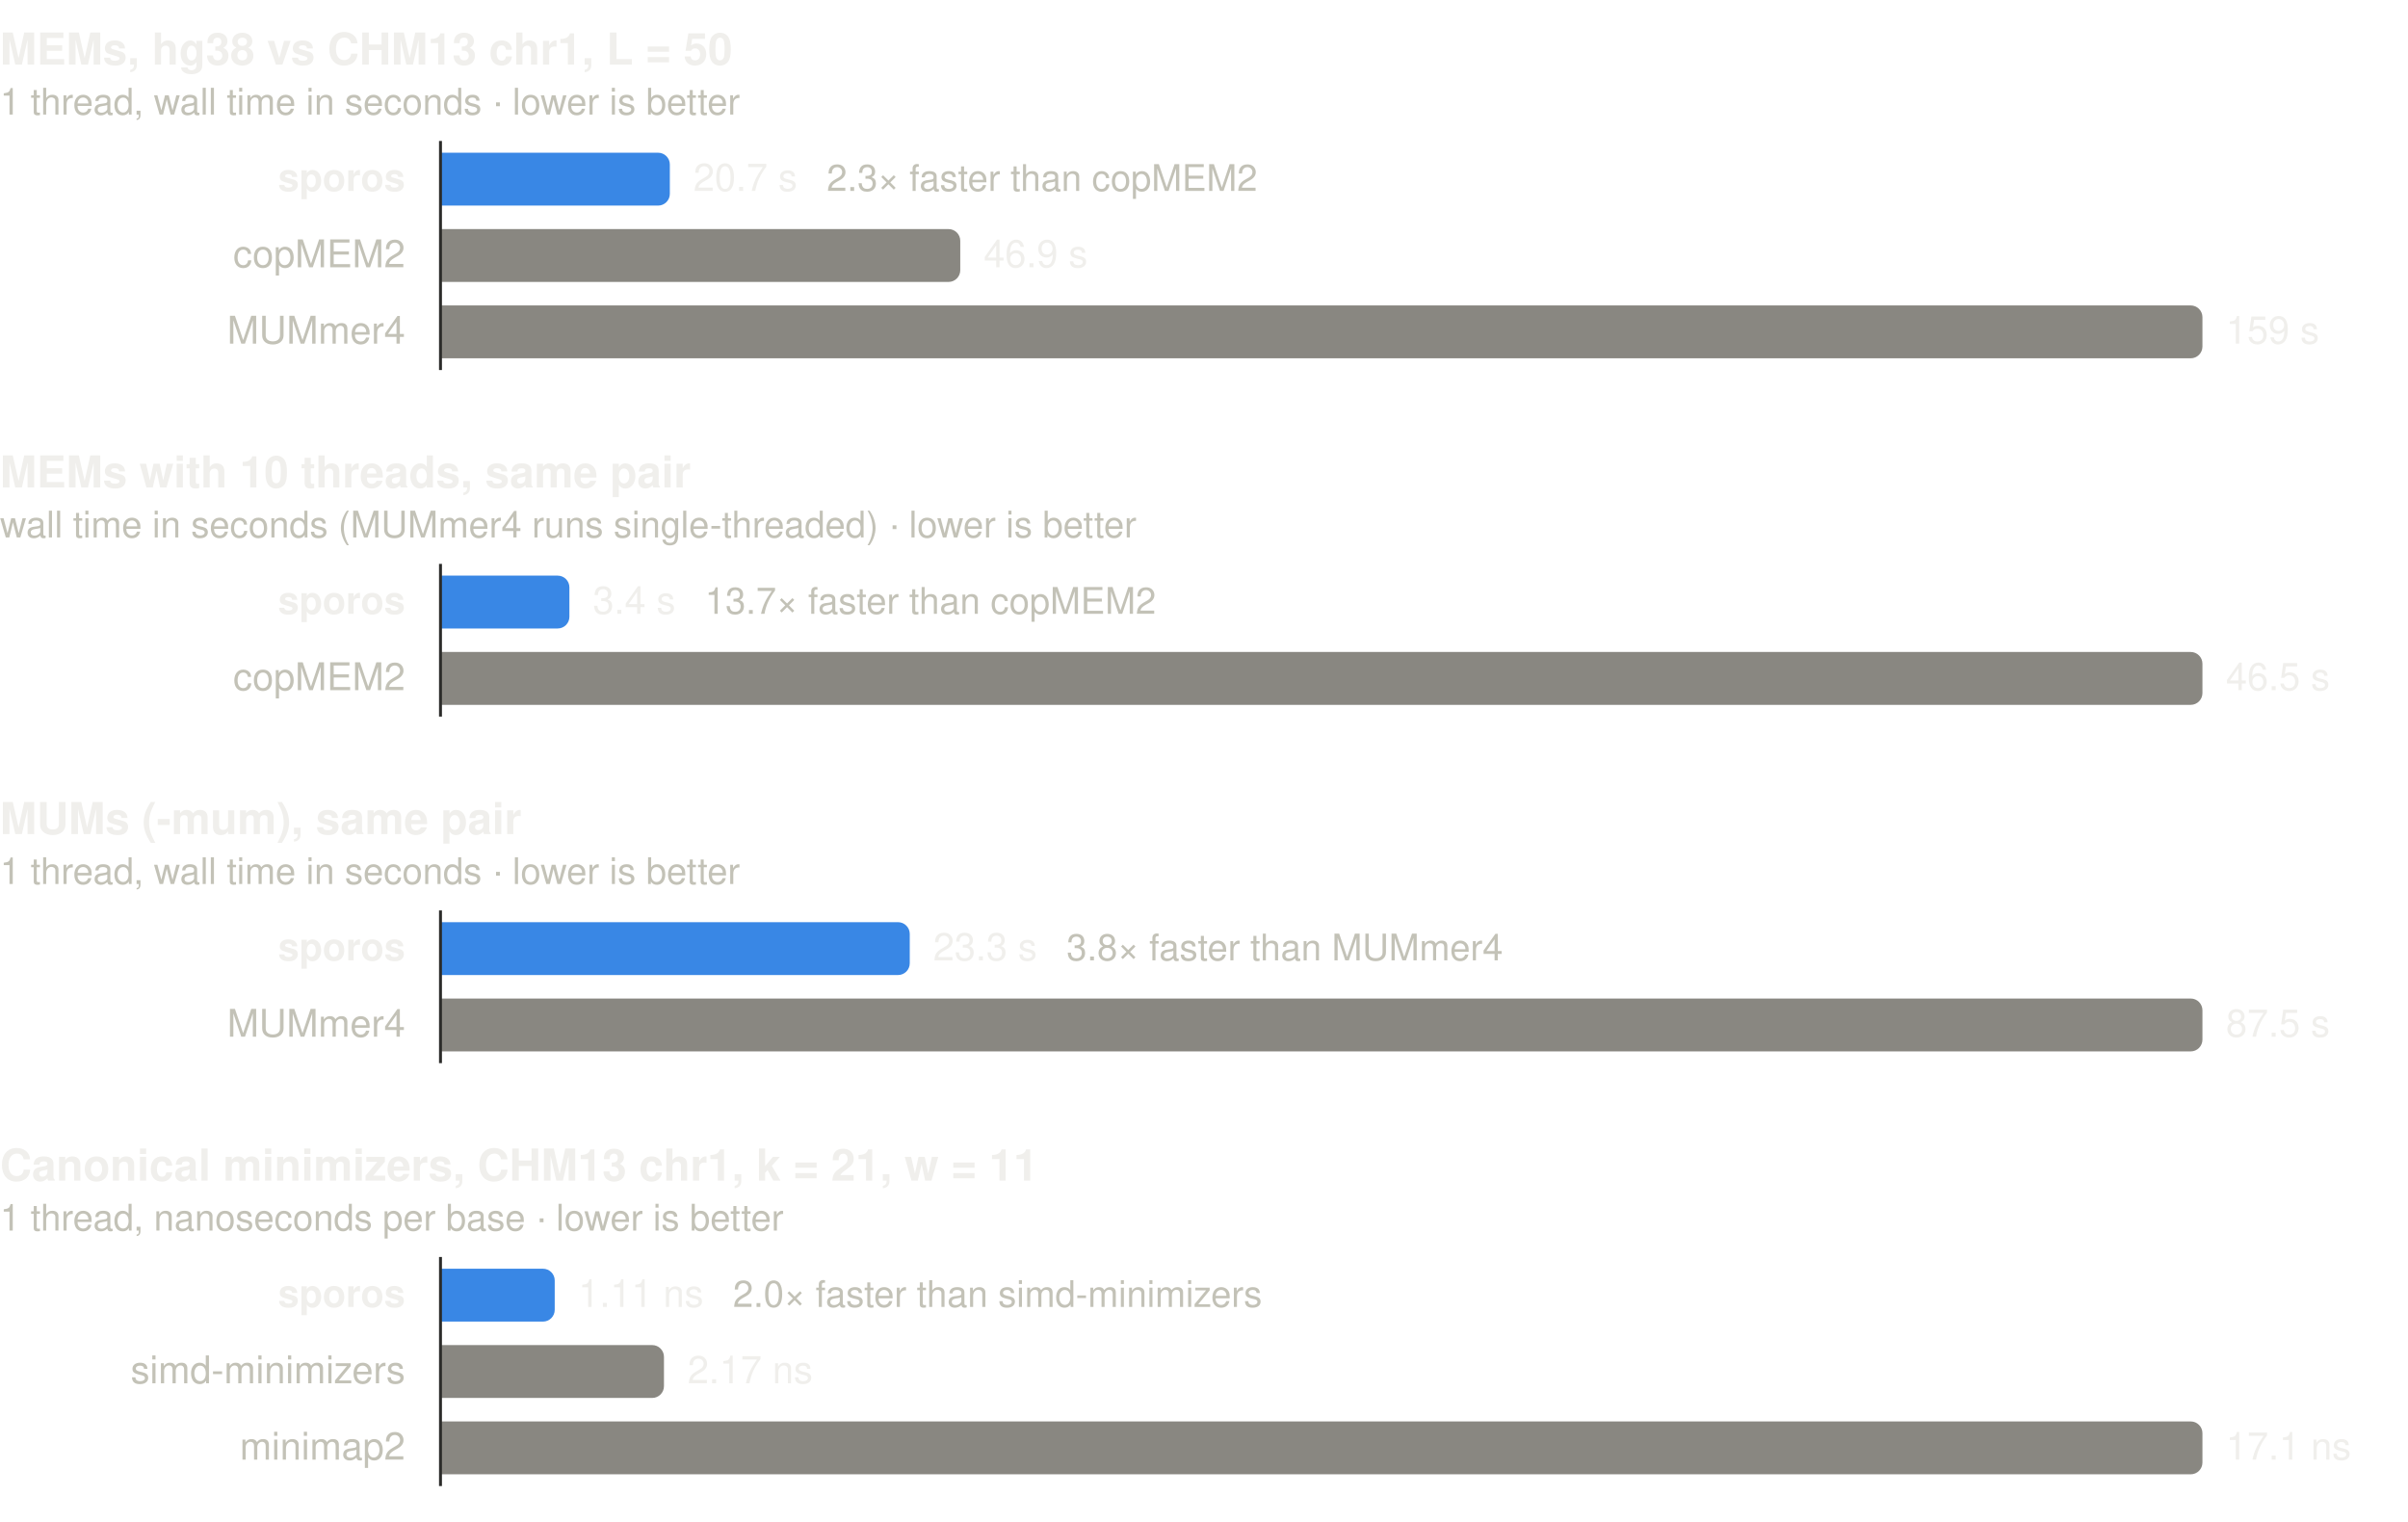
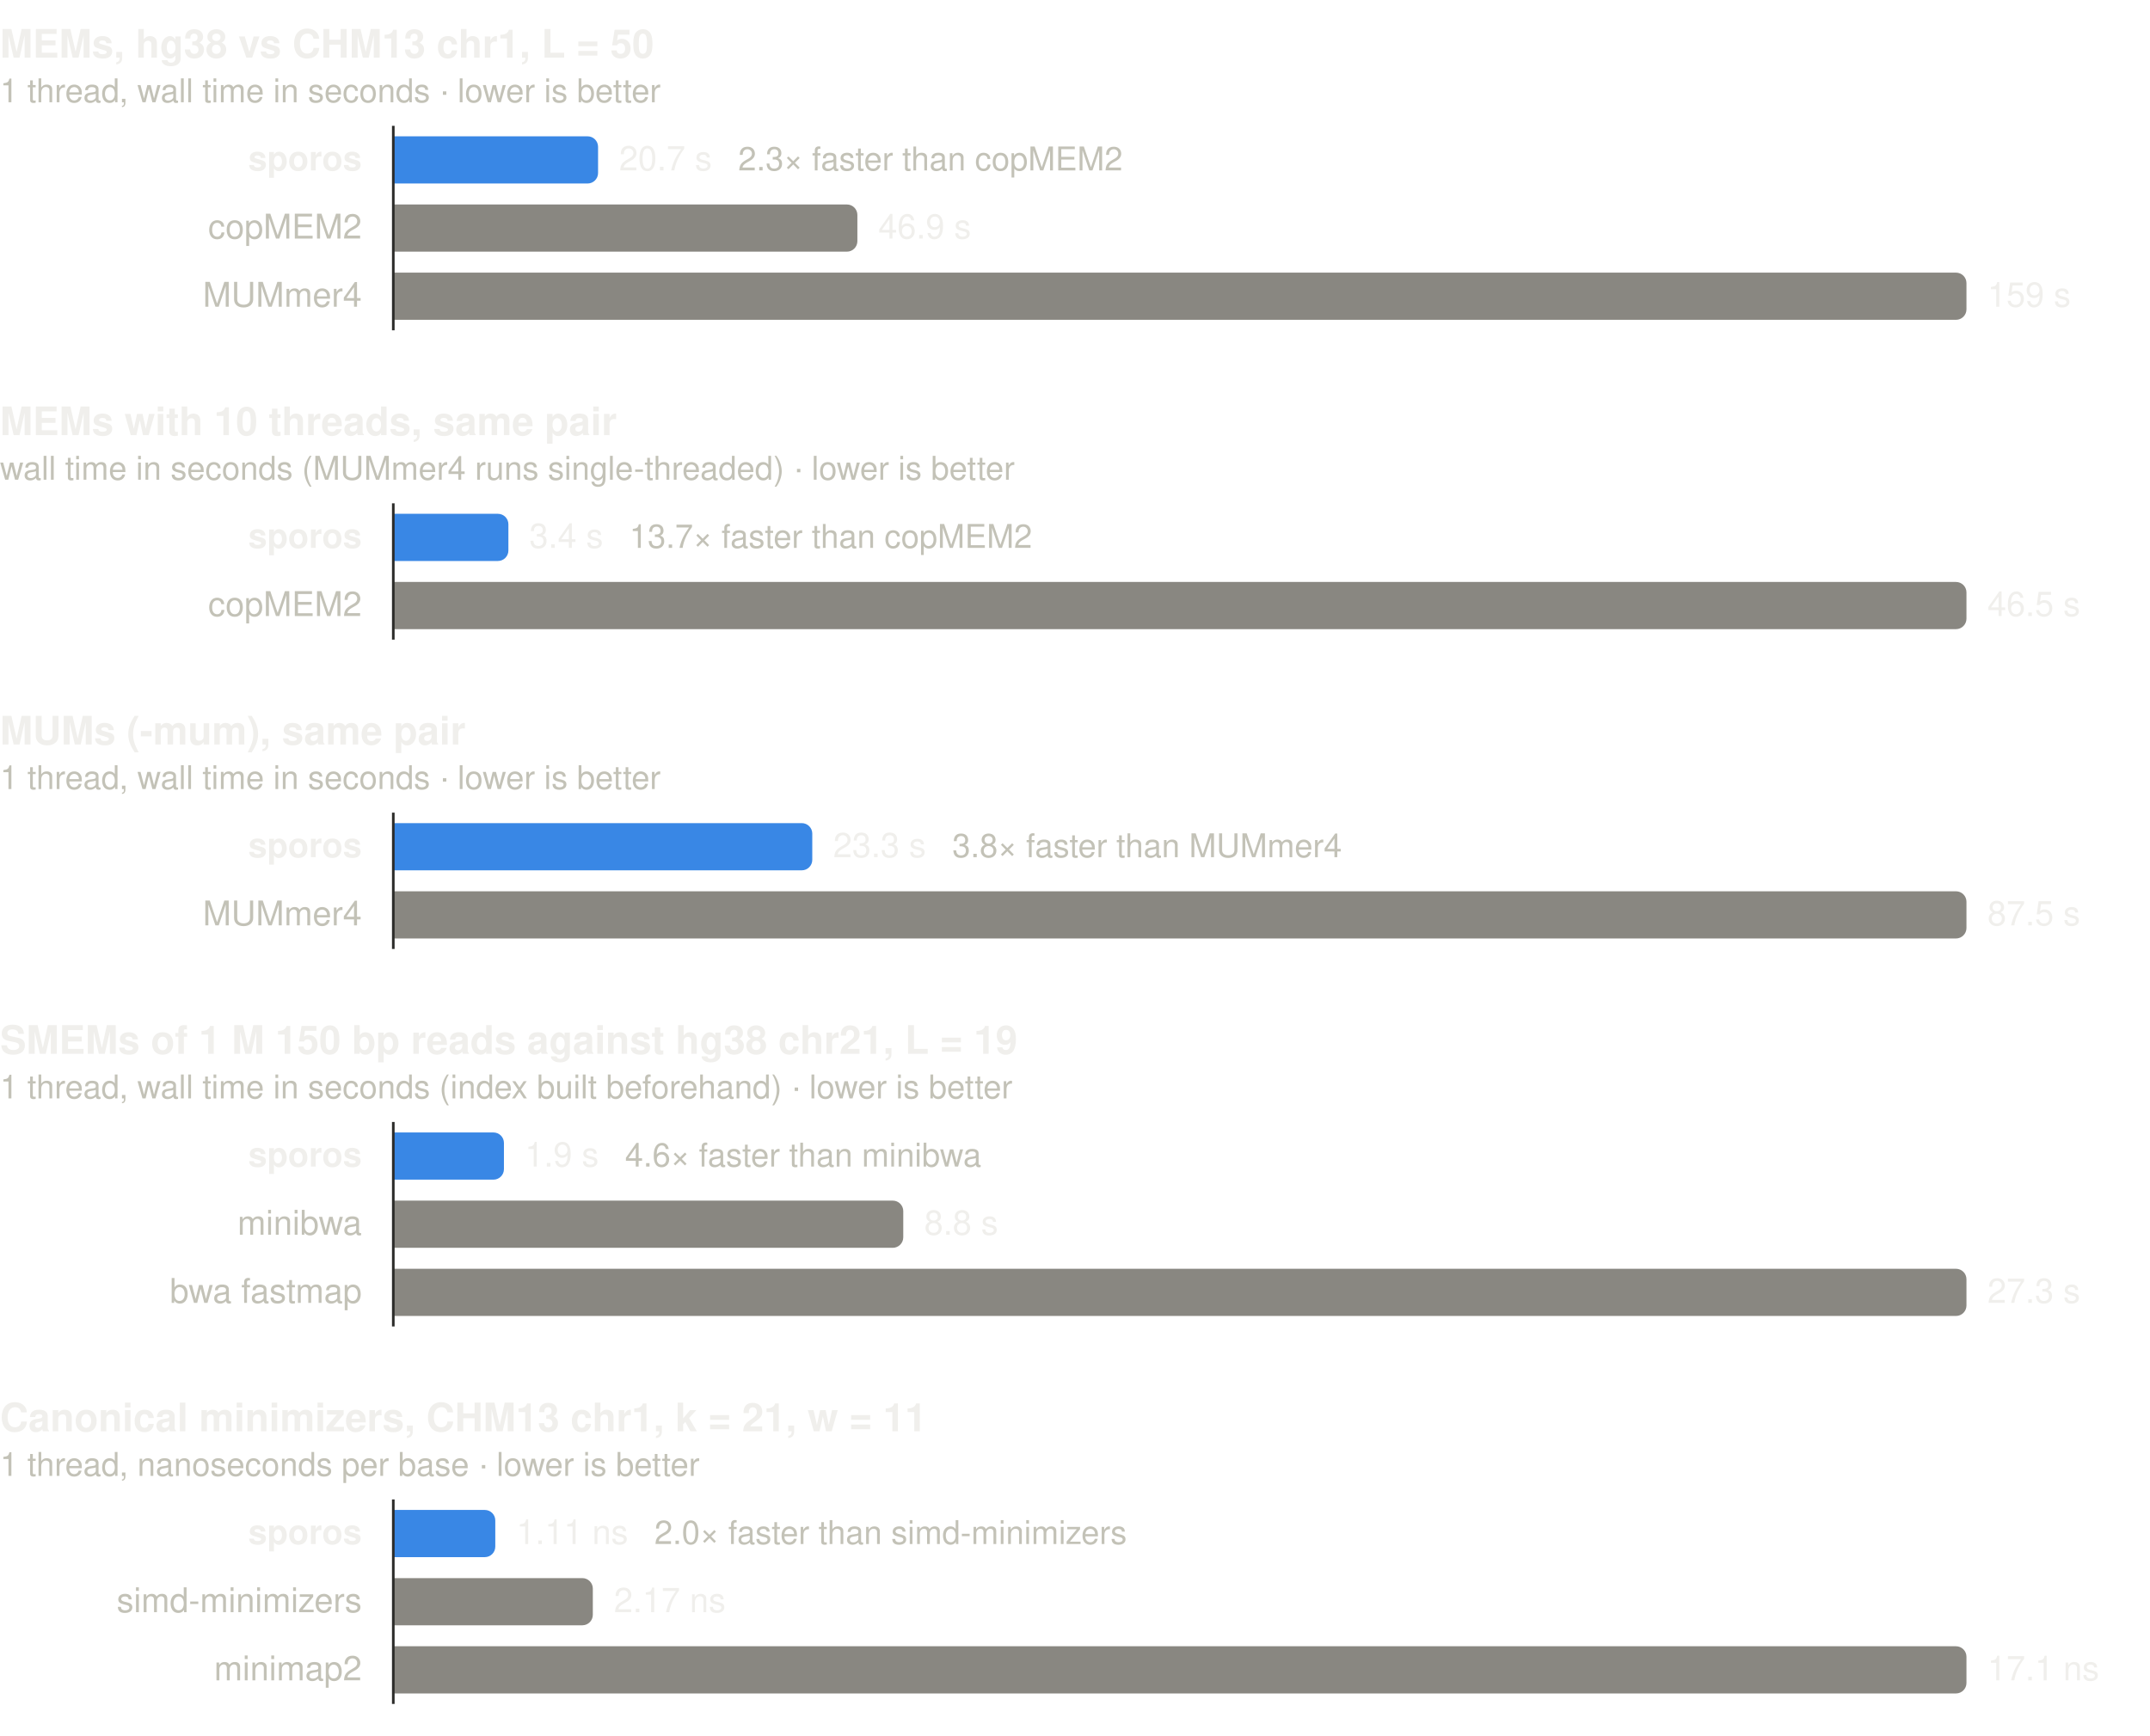
- <svg xmlns="http://www.w3.org/2000/svg" width="820" height="518" viewBox="0 0 820 518" role="img" aria-label="sporos benchmark results: sporos is fastest in every panel">
+ <svg xmlns="http://www.w3.org/2000/svg" width="820" height="662" viewBox="0 0 820 662" role="img" aria-label="sporos benchmark results: sporos is fastest in every panel">
  <style>.title{font:600 15px system-ui, -apple-system, "Segoe UI", Helvetica, Arial, sans-serif;fill:#f0efec}.sub{font:400 12.5px system-ui, -apple-system, "Segoe UI", Helvetica, Arial, sans-serif;fill:#c3c2b7}.name{font:400 13px system-ui, -apple-system, "Segoe UI", Helvetica, Arial, sans-serif;fill:#c3c2b7}.strong{font-weight:600;fill:#f0efec}.val{font:500 13px system-ui, -apple-system, "Segoe UI", Helvetica, Arial, sans-serif;fill:#f0efec;font-variant-numeric:tabular-nums}.note{font:400 12.5px system-ui, -apple-system, "Segoe UI", Helvetica, Arial, sans-serif;fill:#c3c2b7}</style>
  <text x="0" y="22" class="title">MEMs, hg38 vs CHM13 chr1, L = 50</text>
  <text x="0" y="39" class="sub">1 thread, wall time in seconds · lower is better</text>
  <text x="138" y="65" class="name strong" text-anchor="end">sporos</text>
  <path d="M150.0,52.0 H224.1 A4,4 0 0 1 228.1,56.0 V66.0 A4,4 0 0 1 224.1,70.0 H150.0 Z" fill="#3987e5" />
  <text x="236.113" y="65" class="val">20.7 s<tspan class="note" dx="10">2.3× faster than copMEM2</tspan>
  </text>
  <text x="138" y="91" class="name" text-anchor="end">copMEM2</text>
  <path d="M150.0,78.0 H323.0 A4,4 0 0 1 327.0,82.0 V92.0 A4,4 0 0 1 323.0,96.0 H150.0 Z" fill="#898781" />
  <text x="334.981" y="91" class="val">46.9 s</text>
  <text x="138" y="117" class="name" text-anchor="end">MUMmer4</text>
  <path d="M150.0,104.0 H746.0 A4,4 0 0 1 750.0,108.0 V118.0 A4,4 0 0 1 746.0,122.0 H150.0 Z" fill="#898781" />
  <text x="758.0" y="117" class="val">159 s</text>
  <line x1="150" y1="48" x2="150" y2="126" stroke="#2c2c2a" stroke-width="1" />
  <text x="0" y="166" class="title">MEMs with 10 threads, same pair</text>
  <text x="0" y="183" class="sub">wall time in seconds (MUMmer4 runs single-threaded) · lower is better</text>
  <text x="138" y="209" class="name strong" text-anchor="end">sporos</text>
  <path d="M150.0,196.0 H189.9 A4,4 0 0 1 193.9,200.0 V210.0 A4,4 0 0 1 189.9,214.0 H150.0 Z" fill="#3987e5" />
  <text x="201.871" y="209" class="val">3.4 s<tspan class="note" dx="10">13.7× faster than copMEM2</tspan>
  </text>
  <text x="138" y="235" class="name" text-anchor="end">copMEM2</text>
  <path d="M150.0,222.0 H746.0 A4,4 0 0 1 750.0,226.0 V236.0 A4,4 0 0 1 746.0,240.0 H150.0 Z" fill="#898781" />
  <text x="758.0" y="235" class="val">46.5 s</text>
  <line x1="150" y1="192" x2="150" y2="244" stroke="#2c2c2a" stroke-width="1" />
  <text x="0" y="284" class="title">MUMs (-mum), same pair</text>
  <text x="0" y="301" class="sub">1 thread, wall time in seconds · lower is better</text>
  <text x="138" y="327" class="name strong" text-anchor="end">sporos</text>
  <path d="M150.0,314.0 H305.8 A4,4 0 0 1 309.8,318.0 V328.0 A4,4 0 0 1 305.8,332.0 H150.0 Z" fill="#3987e5" />
  <text x="317.771" y="327" class="val">23.3 s<tspan class="note" dx="10">3.8× faster than MUMmer4</tspan>
  </text>
  <text x="138" y="353" class="name" text-anchor="end">MUMmer4</text>
  <path d="M150.0,340.0 H746.0 A4,4 0 0 1 750.0,344.0 V354.0 A4,4 0 0 1 746.0,358.0 H150.0 Z" fill="#898781" />
  <text x="758.0" y="353" class="val">87.5 s</text>
  <line x1="150" y1="310" x2="150" y2="362" stroke="#2c2c2a" stroke-width="1" />
-   <text x="0" y="402" class="title">Canonical minimizers, CHM13 chr1, k = 21, w = 11</text>
-   <text x="0" y="419" class="sub">1 thread, nanoseconds per base · lower is better</text>
+   <text x="0" y="402" class="title">SMEMs of 1 M 150 bp reads against hg38 chr21, L = 19</text>
+   <text x="0" y="419" class="sub">1 thread, wall time in seconds (index built beforehand) · lower is better</text>
  <text x="138" y="445" class="name strong" text-anchor="end">sporos</text>
-   <path d="M150.0,432.0 H184.9 A4,4 0 0 1 188.9,436.0 V446.0 A4,4 0 0 1 184.9,450.0 H150.0 Z" fill="#3987e5" />
-   <text x="196.947" y="445" class="val">1.11 ns<tspan class="note" dx="10">2.0× faster than simd-minimizers</tspan>
+   <path d="M150.0,432.0 H188.2 A4,4 0 0 1 192.2,436.0 V446.0 A4,4 0 0 1 188.2,450.0 H150.0 Z" fill="#3987e5" />
+   <text x="200.198" y="445" class="val">1.9 s<tspan class="note" dx="10">4.6× faster than minibwa</tspan>
  </text>
-   <text x="138" y="471" class="name" text-anchor="end">simd-minimizers</text>
-   <path d="M150.0,458.0 H222.1 A4,4 0 0 1 226.1,462.0 V472.0 A4,4 0 0 1 222.1,476.0 H150.0 Z" fill="#898781" />
-   <text x="234.14" y="471" class="val">2.17 ns</text>
-   <text x="138" y="497" class="name" text-anchor="end">minimap2</text>
+   <text x="138" y="471" class="name" text-anchor="end">minibwa</text>
+   <path d="M150.0,458.0 H340.5 A4,4 0 0 1 344.5,462.0 V472.0 A4,4 0 0 1 340.5,476.0 H150.0 Z" fill="#898781" />
+   <text x="352.505" y="471" class="val">8.8 s</text>
+   <text x="138" y="497" class="name" text-anchor="end">bwa fastmap</text>
  <path d="M150.0,484.0 H746.0 A4,4 0 0 1 750.0,488.0 V498.0 A4,4 0 0 1 746.0,502.0 H150.0 Z" fill="#898781" />
-   <text x="758.0" y="497" class="val">17.1 ns</text>
+   <text x="758.0" y="497" class="val">27.3 s</text>
  <line x1="150" y1="428" x2="150" y2="506" stroke="#2c2c2a" stroke-width="1" />
+   <text x="0" y="546" class="title">Canonical minimizers, CHM13 chr1, k = 21, w = 11</text>
+   <text x="0" y="563" class="sub">1 thread, nanoseconds per base · lower is better</text>
+   <text x="138" y="589" class="name strong" text-anchor="end">sporos</text>
+   <path d="M150.0,576.0 H184.9 A4,4 0 0 1 188.9,580.0 V590.0 A4,4 0 0 1 184.9,594.0 H150.0 Z" fill="#3987e5" />
+   <text x="196.947" y="589" class="val">1.11 ns<tspan class="note" dx="10">2.0× faster than simd-minimizers</tspan>
+   </text>
+   <text x="138" y="615" class="name" text-anchor="end">simd-minimizers</text>
+   <path d="M150.0,602.0 H222.1 A4,4 0 0 1 226.1,606.0 V616.0 A4,4 0 0 1 222.1,620.0 H150.0 Z" fill="#898781" />
+   <text x="234.14" y="615" class="val">2.17 ns</text>
+   <text x="138" y="641" class="name" text-anchor="end">minimap2</text>
+   <path d="M150.0,628.0 H746.0 A4,4 0 0 1 750.0,632.0 V642.0 A4,4 0 0 1 746.0,646.0 H150.0 Z" fill="#898781" />
+   <text x="758.0" y="641" class="val">17.1 ns</text>
+   <line x1="150" y1="572" x2="150" y2="650" stroke="#2c2c2a" stroke-width="1" />
</svg>
